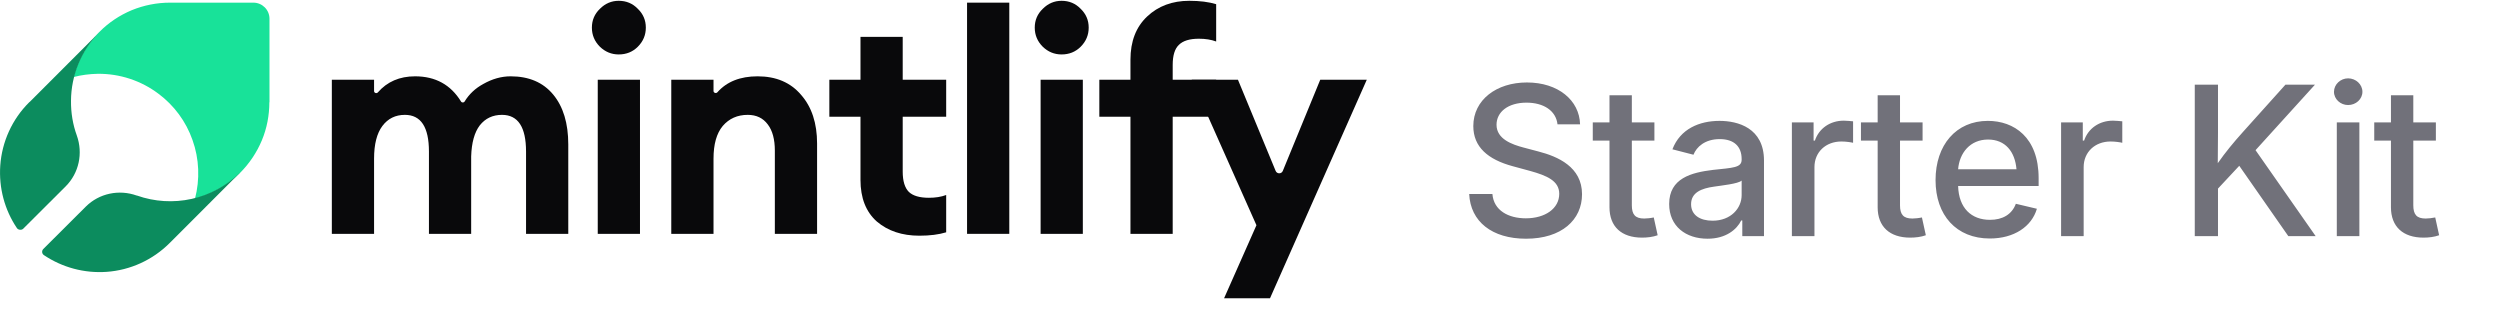
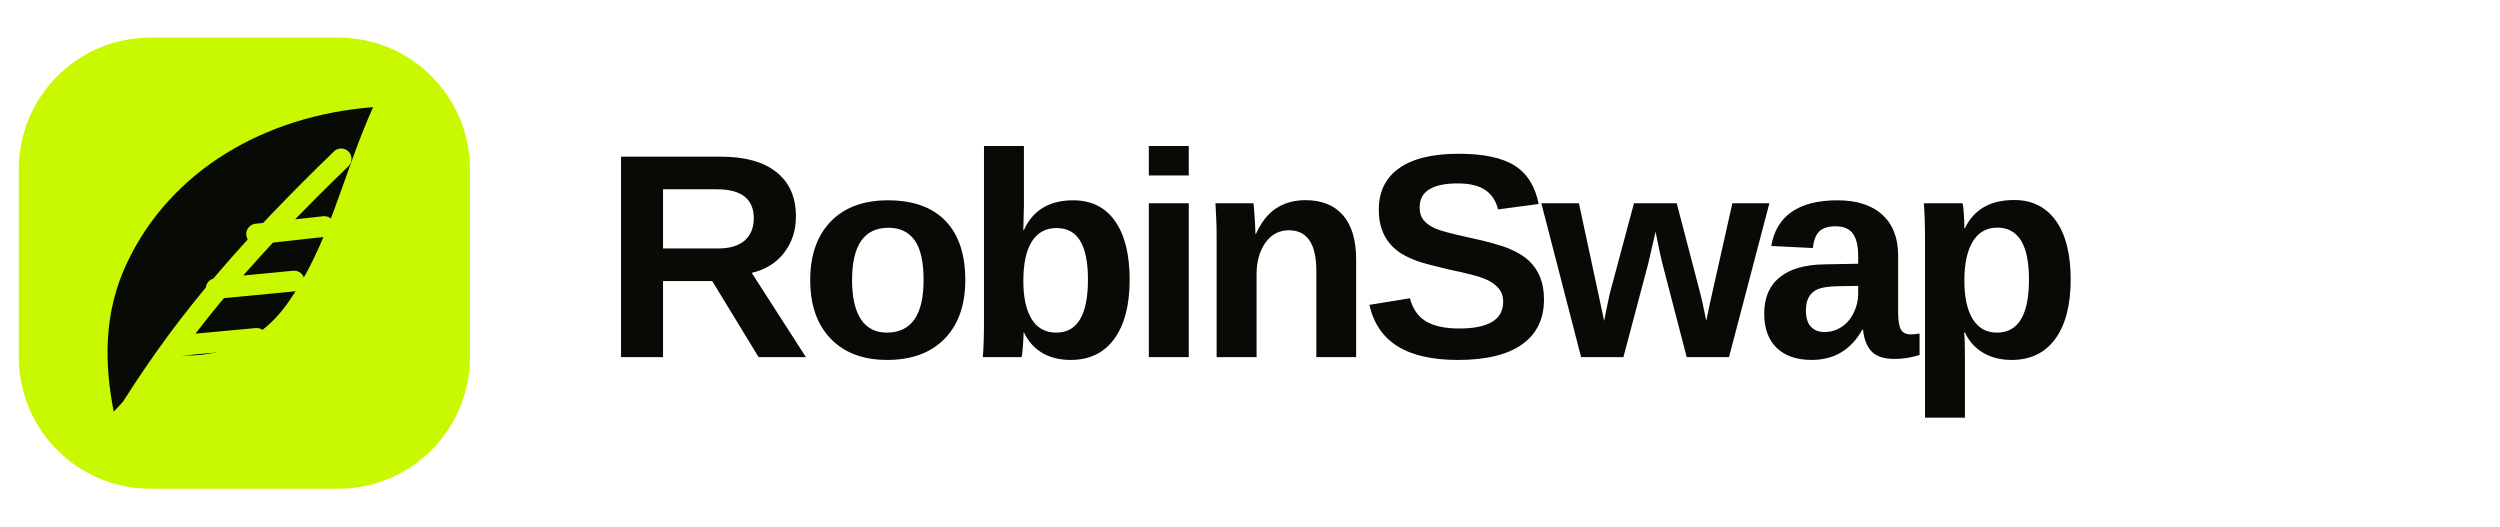
- <svg xmlns="http://www.w3.org/2000/svg" width="180" height="23" viewBox="0 0 180 23" fill="none">
-   <path d="M91.44 21.476H88.133L90.464 16.216L85.802 5.74H89.132L91.847 12.307C91.943 12.536 92.268 12.536 92.362 12.306L95.058 5.74H98.409L91.44 21.476Z" fill="#09090B" />
-   <path d="M81.393 16.837V8.403H79.152V5.74H81.393V4.297C81.393 2.98 81.792 1.944 82.592 1.19C83.391 0.435 84.404 0.058 85.633 0.058C86.387 0.058 87.031 0.139 87.564 0.302V2.988C87.208 2.854 86.794 2.788 86.32 2.788C85.655 2.788 85.174 2.936 84.878 3.232C84.582 3.513 84.434 3.994 84.434 4.674V5.74H87.564V8.403H84.434V16.837H81.393Z" fill="#09090B" />
-   <path d="M76.433 3.92C75.915 3.92 75.463 3.735 75.079 3.365C74.694 2.98 74.502 2.521 74.502 1.989C74.502 1.456 74.694 1.005 75.079 0.635C75.463 0.25 75.915 0.058 76.433 0.058C76.98 0.058 77.438 0.25 77.809 0.635C78.193 1.005 78.386 1.456 78.386 1.989C78.386 2.521 78.193 2.98 77.809 3.365C77.438 3.735 76.98 3.92 76.433 3.92ZM74.924 16.837V5.74H77.964V16.837H74.924Z" fill="#09090B" />
-   <path d="M69.628 16.837V0.191H72.669V16.837H69.628Z" fill="#09090B" />
-   <path d="M66.194 16.97C64.951 16.97 63.93 16.63 63.131 15.949C62.347 15.254 61.955 14.255 61.955 12.953V8.403H59.713V5.74H61.955V2.655H64.995V5.74H68.125V8.403H64.995V12.354C64.995 13.034 65.143 13.523 65.439 13.819C65.735 14.1 66.216 14.24 66.882 14.24C67.355 14.24 67.769 14.174 68.125 14.04V16.726C67.592 16.889 66.948 16.97 66.194 16.97Z" fill="#09090B" />
-   <path d="M48.332 16.837V5.74H51.373V6.551C51.373 6.688 51.559 6.748 51.65 6.646C52.328 5.879 53.293 5.495 54.546 5.495C55.878 5.495 56.921 5.939 57.676 6.827C58.445 7.7 58.83 8.869 58.83 10.334V16.837H55.789V10.844C55.789 10.03 55.619 9.402 55.279 8.958C54.939 8.499 54.458 8.27 53.836 8.27C53.096 8.27 52.497 8.536 52.038 9.069C51.594 9.601 51.373 10.386 51.373 11.421V16.837H48.332Z" fill="#09090B" />
-   <path d="M44.547 3.92C44.029 3.92 43.578 3.735 43.193 3.365C42.809 2.98 42.616 2.521 42.616 1.989C42.616 1.456 42.809 1.005 43.193 0.635C43.578 0.25 44.029 0.058 44.547 0.058C45.095 0.058 45.553 0.25 45.923 0.635C46.308 1.005 46.5 1.456 46.5 1.989C46.5 2.521 46.308 2.98 45.923 3.365C45.553 3.735 45.095 3.92 44.547 3.92ZM43.038 16.837V5.74H46.079V16.837H43.038Z" fill="#09090B" />
-   <path d="M37.875 16.837V10.911C37.875 9.15 37.298 8.27 36.144 8.27C35.478 8.27 34.945 8.521 34.546 9.024C34.161 9.527 33.954 10.275 33.924 11.266V16.837H30.884V10.911C30.884 9.15 30.306 8.27 29.152 8.27C28.472 8.27 27.932 8.536 27.532 9.069C27.133 9.601 26.933 10.386 26.933 11.421V16.837H23.892V5.74H26.933V6.559C26.933 6.695 27.116 6.755 27.206 6.652C27.878 5.881 28.771 5.495 29.885 5.495C31.349 5.495 32.452 6.1 33.193 7.309C33.252 7.404 33.395 7.403 33.454 7.307C33.774 6.78 34.219 6.361 34.79 6.05C35.441 5.68 36.099 5.495 36.765 5.495C38.082 5.495 39.103 5.932 39.828 6.805C40.553 7.678 40.916 8.876 40.916 10.4V16.837H37.875Z" fill="#09090B" />
-   <path d="M19.403 7.362V1.35C19.403 0.705 18.879 0.191 18.244 0.191H12.235C11.291 0.191 10.357 0.378 9.487 0.733C8.618 1.098 7.824 1.621 7.16 2.295L7.114 2.341C6.235 3.23 5.609 4.333 5.291 5.548C5.861 5.399 6.45 5.324 7.039 5.314C8.609 5.296 10.151 5.801 11.403 6.745C12.534 7.586 13.394 8.746 13.861 10.083C14.347 11.438 14.403 12.916 14.039 14.309C15.244 13.991 16.356 13.364 17.244 12.486L17.291 12.439C17.954 11.775 18.487 10.98 18.851 10.111C19.216 9.241 19.393 8.306 19.393 7.362H19.403Z" fill="#18E299" />
-   <path d="M5.112 7.26C5.121 5.416 5.857 3.646 7.151 2.324L2.151 7.326C2.133 7.344 2.114 7.354 2.095 7.372C0.876 8.583 0.14 10.204 0.019 11.918C-0.092 13.52 0.327 15.103 1.22 16.426C1.306 16.552 1.537 16.593 1.667 16.472L4.73 13.417C5.689 12.458 5.987 11.033 5.531 9.757C5.242 8.965 5.103 8.117 5.112 7.26Z" fill="#0C8C5E" />
-   <path d="M17.262 12.44C16.303 13.38 15.102 14.032 13.799 14.321C12.486 14.61 11.127 14.526 9.861 14.079C9.861 14.079 9.851 14.079 9.842 14.079C8.567 13.622 7.142 13.921 6.183 14.871L3.12 17.926C2.99 18.056 3.009 18.27 3.167 18.373C4.489 19.258 6.072 19.686 7.673 19.574C9.386 19.453 10.997 18.717 12.216 17.497L12.263 17.451L17.262 12.449V12.44Z" fill="#0C8C5E" />
-   <text x="105" y="17" font-family="Inter, ui-sans-serif, system-ui, -apple-system, sans-serif" font-size="15" font-weight="500" fill="#71717A" letter-spacing="-0.01em">Starter Kit</text>
+ <svg xmlns="http://www.w3.org/2000/svg" viewBox="0 0 266 56" fill="none" role="img" aria-label="RobinSwap">
+   <rect x="2" y="4" width="48" height="48" rx="14" fill="#c8f900" />
+   <path d="M39.7 11.4C28.1 12.3 18.1 18.2 13.5 28c-2.5 5.3-2.4 10.7-1.4 15.8l5.8-6.2c4.6.9 9.6-1 12.6-5.2 4.6-6.4 5.9-13.7 9.2-21Z" fill="#080a06" />
+   <path d="M14.1 43.2c6-9.5 12.7-17.1 22.2-26.3M18.7 36.8l8.6-.8M23 30.7l8.3-.8M27.3 24.9l7.2-.8" fill="none" stroke="#c8f900" stroke-width="2.2" stroke-linecap="round" />
+   <text x="64" y="38" fill="#080a06" font-family="Arial, Helvetica, sans-serif" font-size="31" font-weight="800" letter-spacing="-1.4">RobinSwap</text>
</svg>
